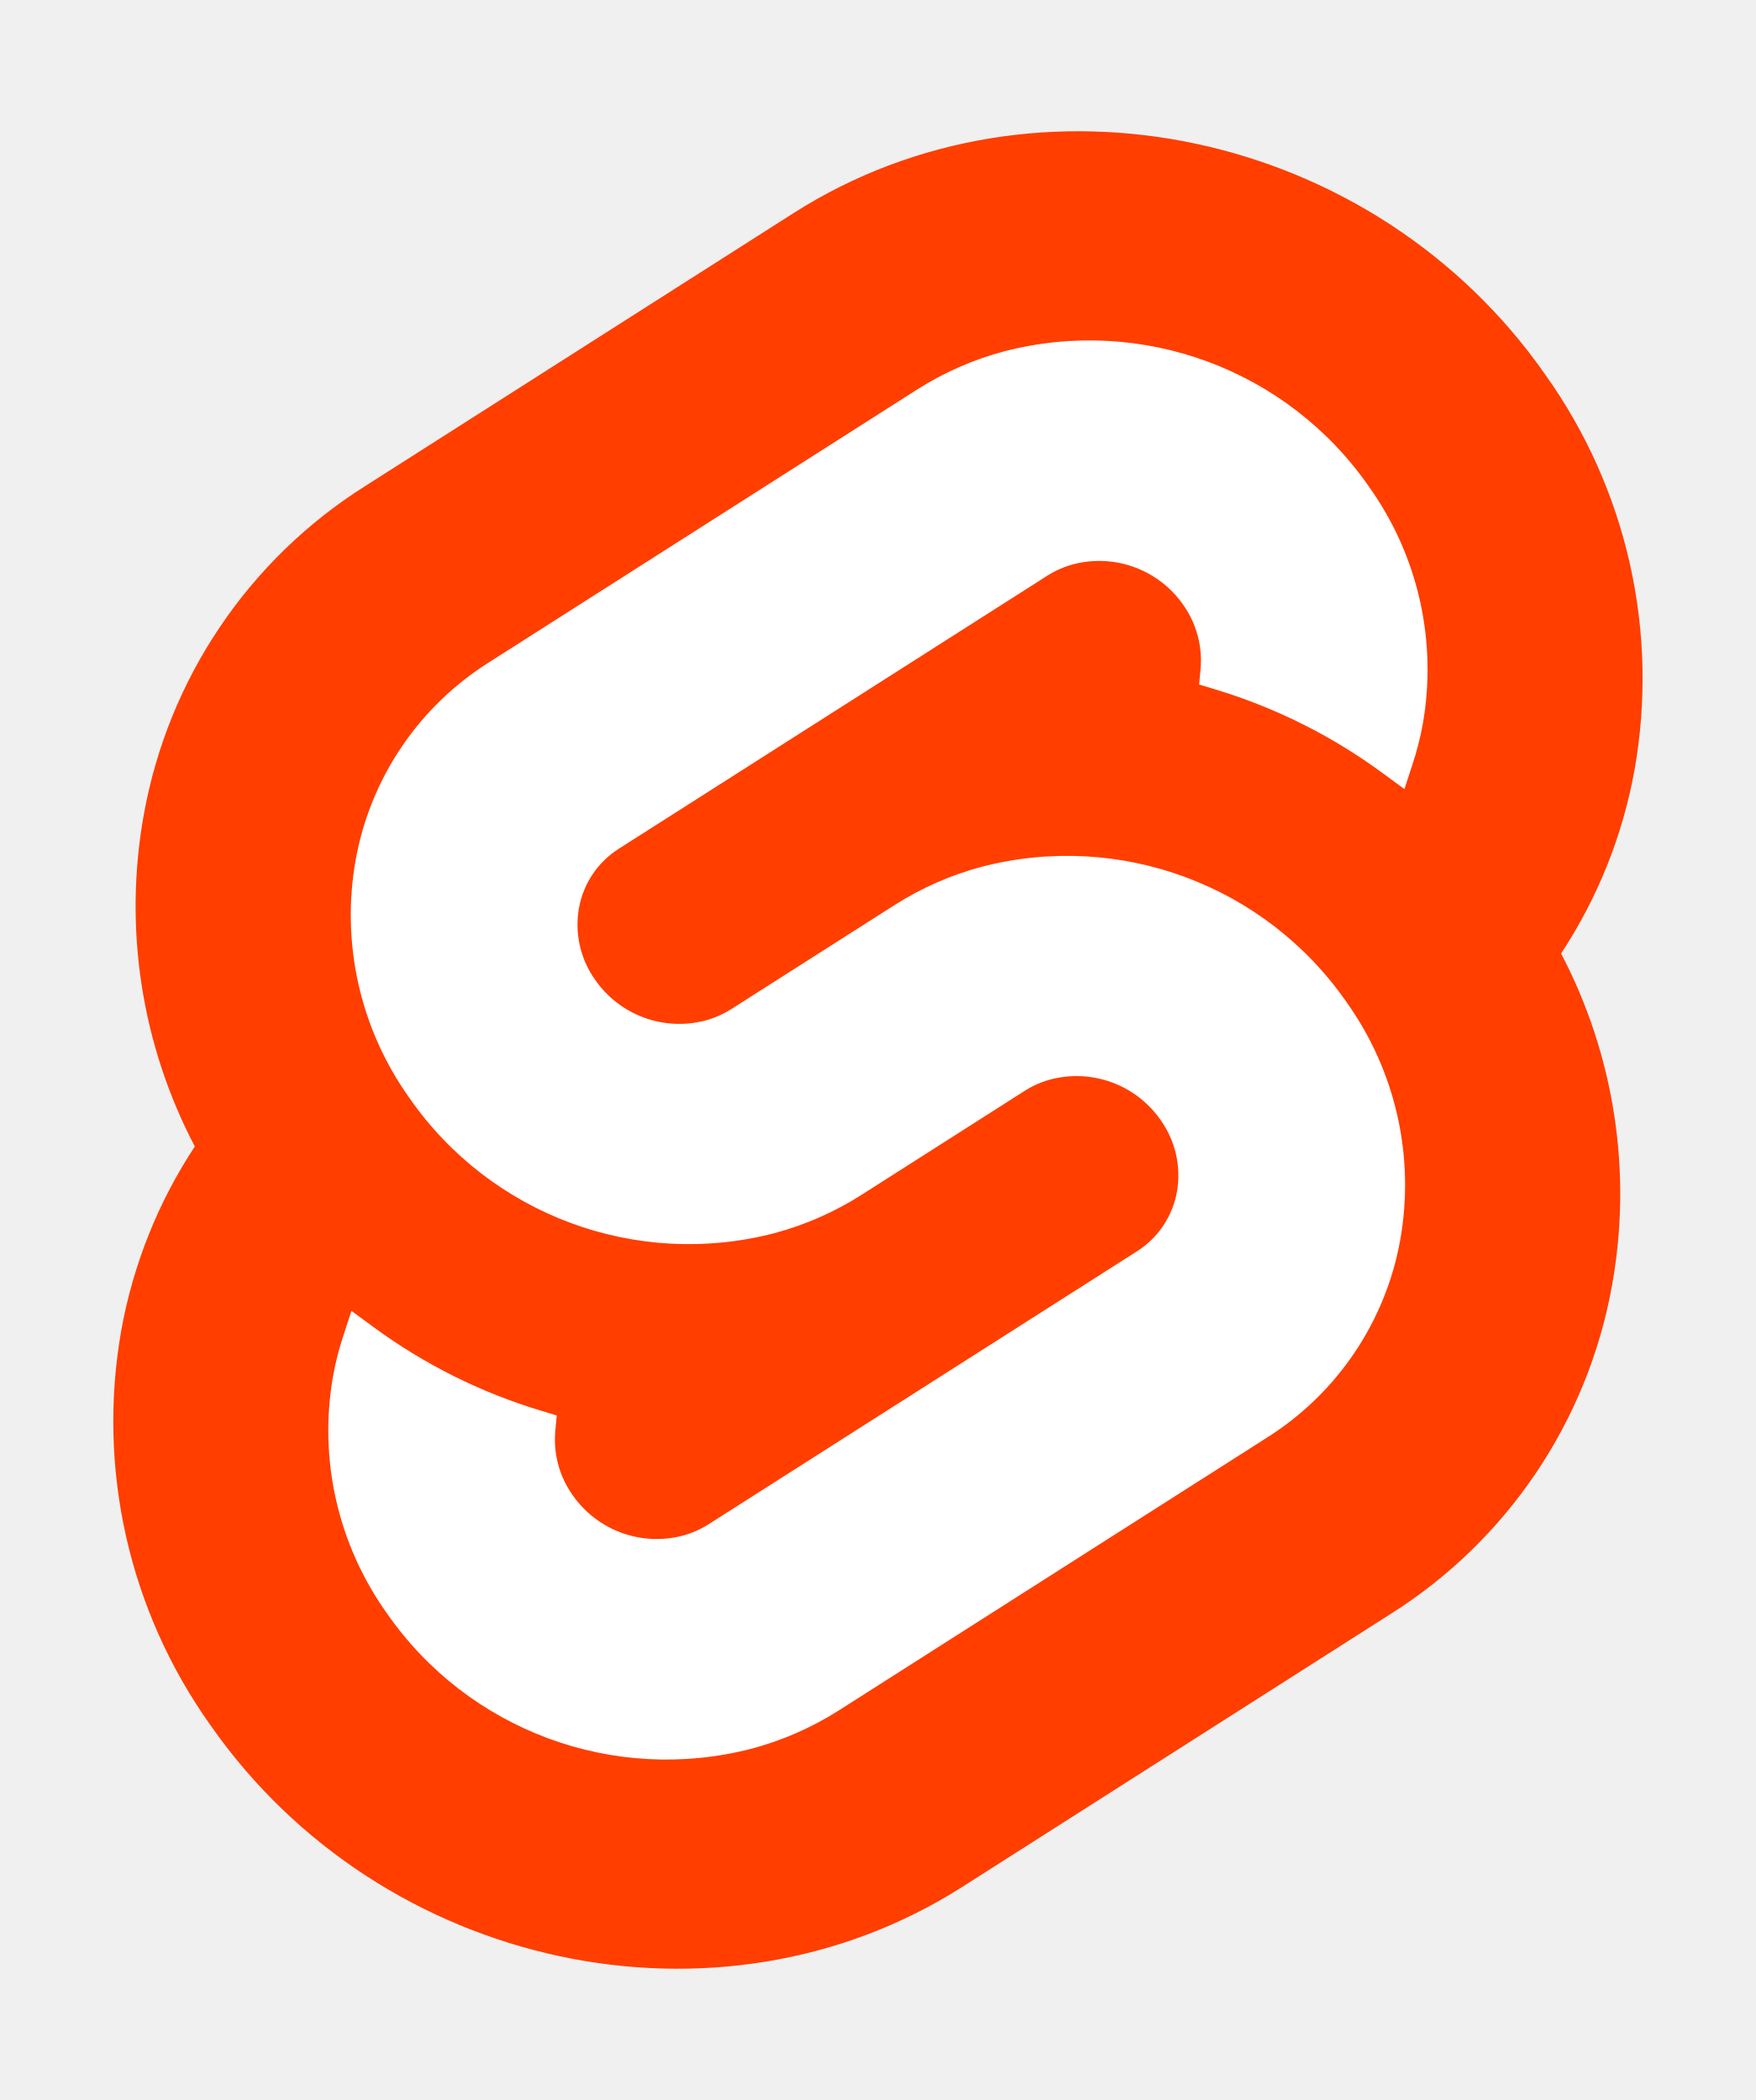
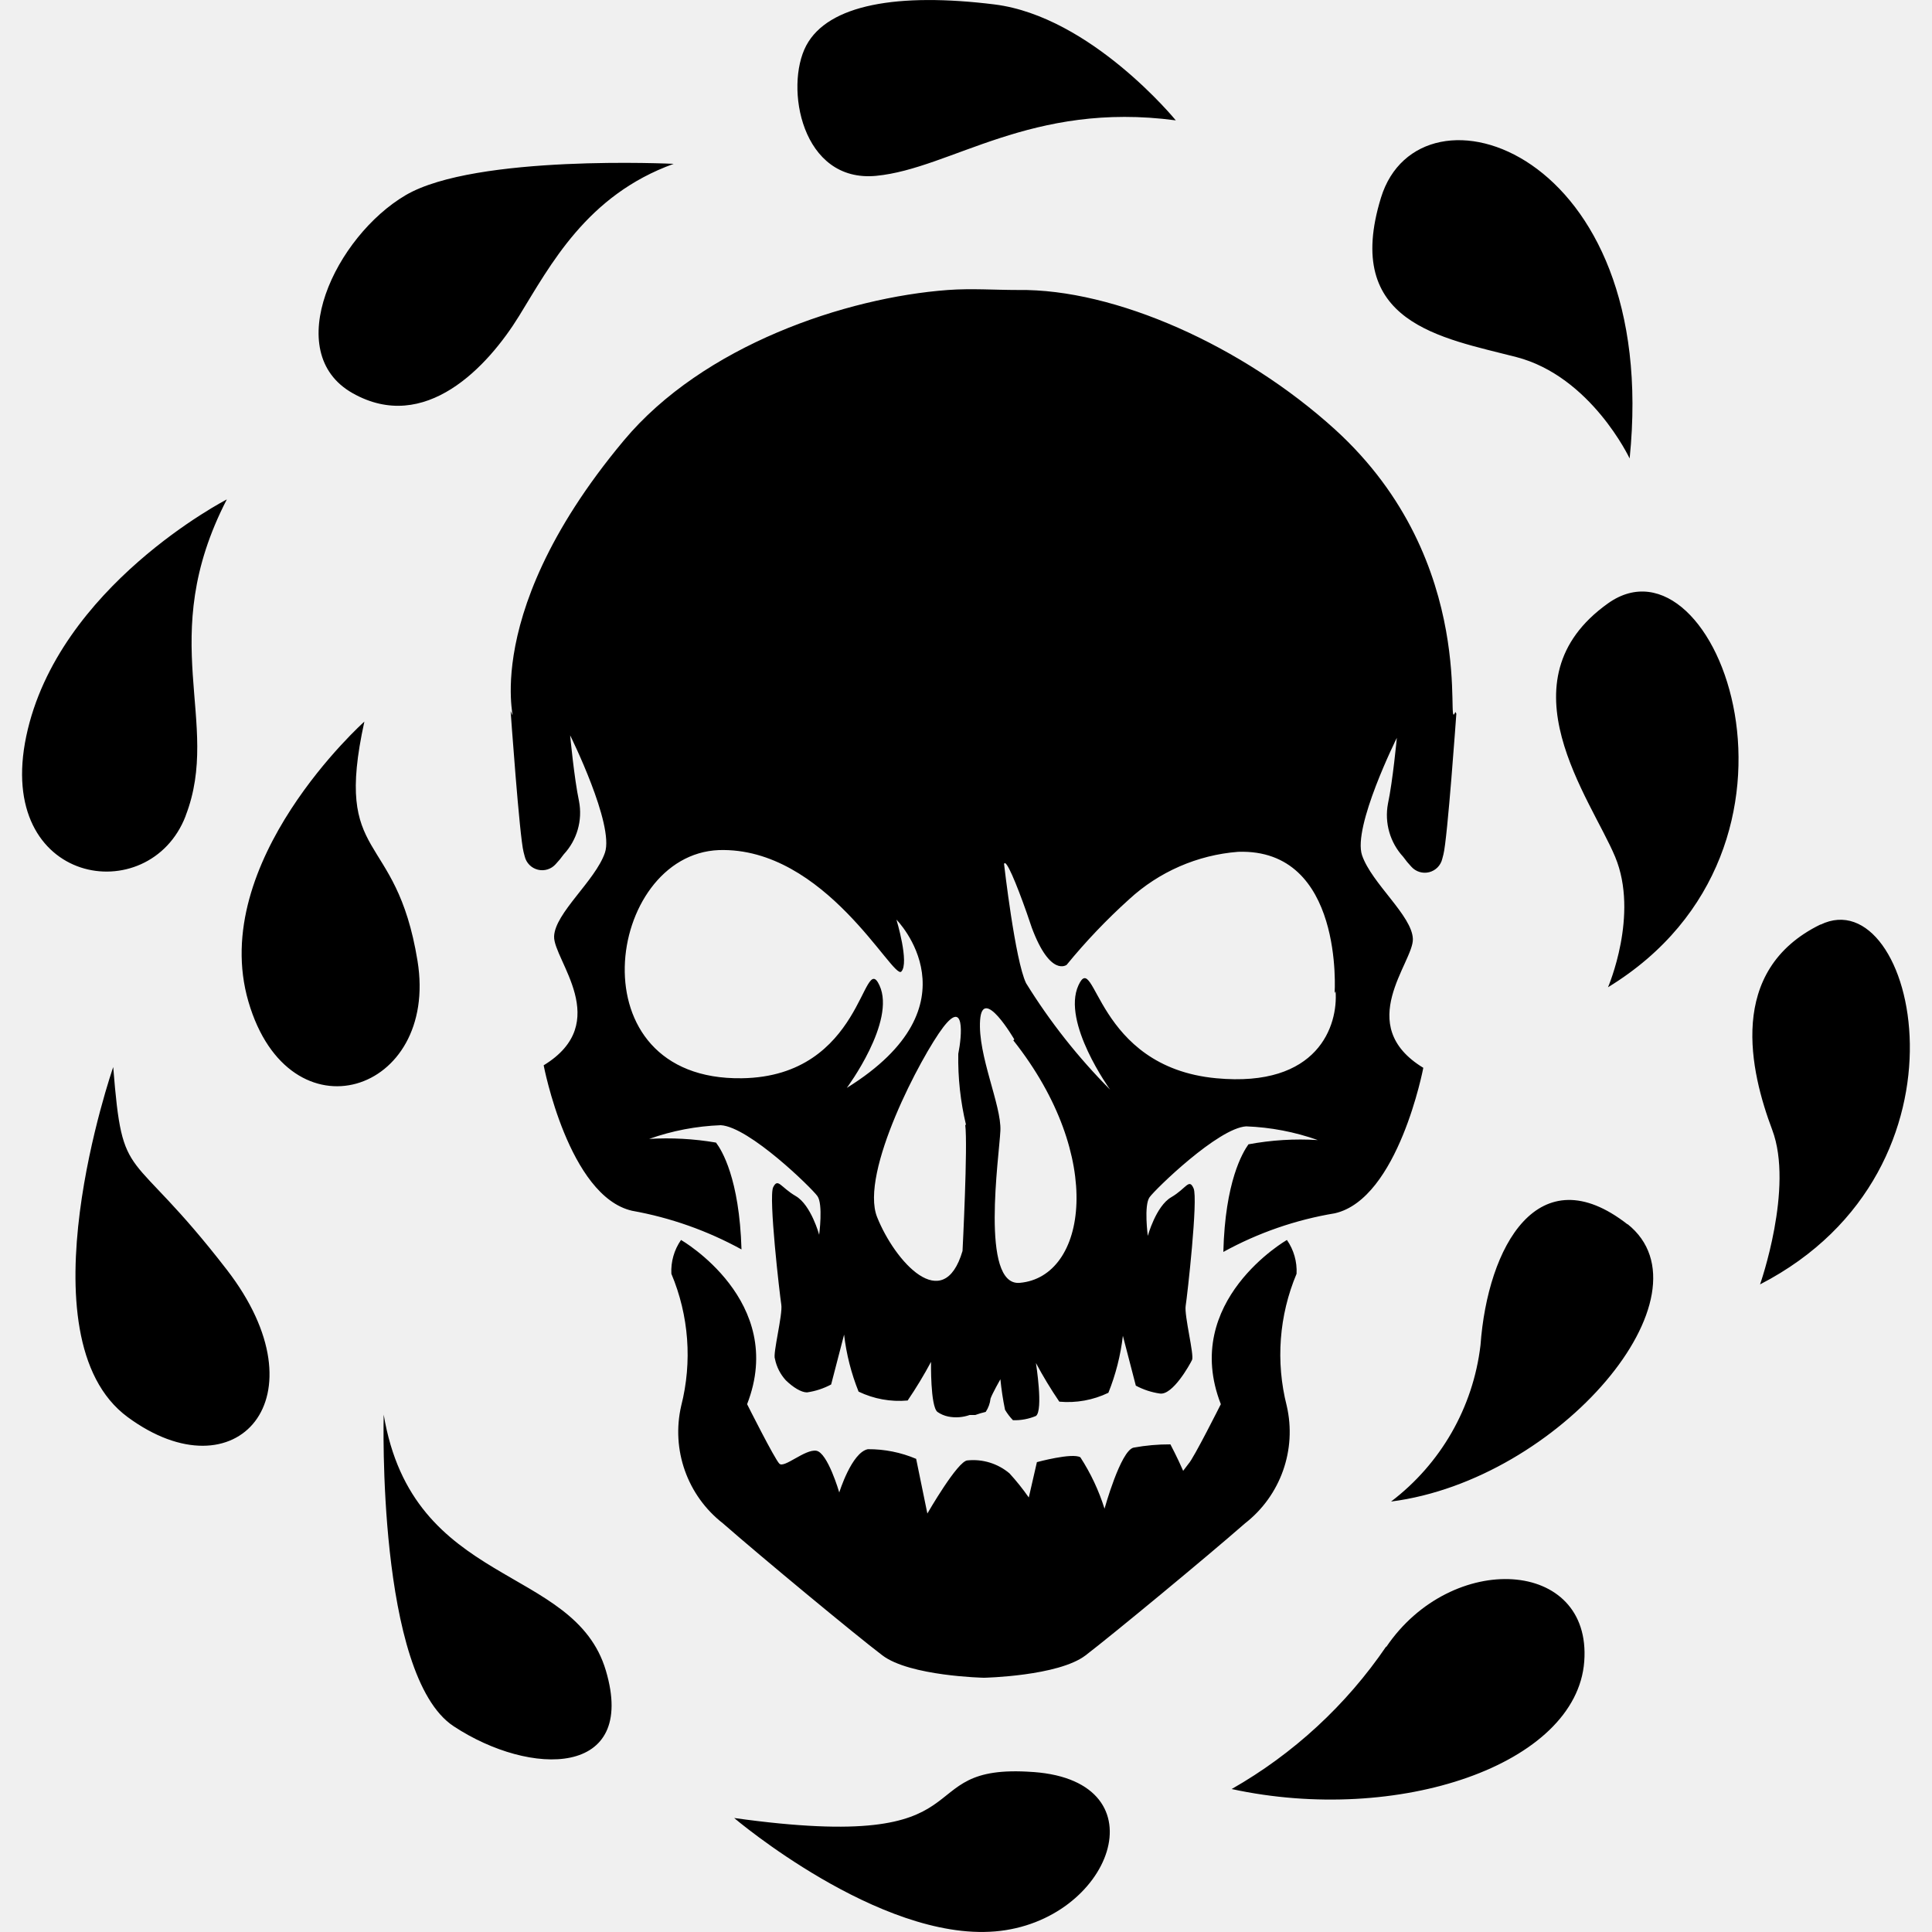
- <svg xmlns="http://www.w3.org/2000/svg" width="107" height="128" viewBox="0 0 107 128">
-   <path d="M94.157 22.819c-10.4-14.885-30.94-19.297-45.792-9.835L22.282 29.608A29.92 29.92 0 0 0 8.764 49.65a31.5 31.5 0 0 0 3.108 20.231 30 30 0 0 0-4.477 11.183 31.9 31.9 0 0 0 5.448 24.116c10.402 14.887 30.942 19.297 45.791 9.835l26.083-16.624A29.92 29.92 0 0 0 98.235 78.35a31.53 31.53 0 0 0-3.105-20.232 30 30 0 0 0 4.474-11.182 31.88 31.88 0 0 0-5.447-24.116" style="fill:#ff3e00" />
-   <path d="M45.817 106.582a20.72 20.72 0 0 1-22.237-8.243 19.17 19.17 0 0 1-3.277-14.503 18 18 0 0 1 .624-2.435l.49-1.498 1.337.981a33.6 33.6 0 0 0 10.203 5.098l.97.294-.09.968a5.85 5.85 0 0 0 1.052 3.878 6.24 6.24 0 0 0 6.695 2.485 5.8 5.8 0 0 0 1.603-.704L69.27 76.28a5.43 5.43 0 0 0 2.45-3.631 5.8 5.8 0 0 0-.987-4.371 6.24 6.24 0 0 0-6.698-2.487 5.7 5.7 0 0 0-1.6.704l-9.953 6.345a19 19 0 0 1-5.296 2.326 20.72 20.72 0 0 1-22.237-8.243 19.17 19.17 0 0 1-3.277-14.502 17.99 17.99 0 0 1 8.13-12.052l26.081-16.623a19 19 0 0 1 5.3-2.329 20.72 20.72 0 0 1 22.237 8.243 19.17 19.17 0 0 1 3.277 14.503 18 18 0 0 1-.624 2.435l-.49 1.498-1.337-.98a33.6 33.6 0 0 0-10.203-5.1l-.97-.294.09-.968a5.86 5.86 0 0 0-1.052-3.878 6.24 6.24 0 0 0-6.696-2.485 5.8 5.8 0 0 0-1.602.704L37.73 51.72a5.42 5.42 0 0 0-2.449 3.63 5.79 5.79 0 0 0 .986 4.372 6.24 6.24 0 0 0 6.698 2.486 5.8 5.8 0 0 0 1.602-.704l9.952-6.342a19 19 0 0 1 5.295-2.328 20.72 20.72 0 0 1 22.237 8.242 19.17 19.17 0 0 1 3.277 14.503 18 18 0 0 1-8.13 12.053l-26.081 16.622a19 19 0 0 1-5.3 2.328" style="fill:#fff" />
+ <svg xmlns="http://www.w3.org/2000/svg" viewBox="0 0 100 100">
+   <style>
+             path {
+             fill: oklch(23.574% 0.066 313.189);
+             }
+             @media (prefers-color-scheme: dark) {
+             path {
+             fill: oklch(98% 0.016 73.684);
+             }
+             }
+         </style>
+   <path d="M75.38,36.94s-.46,6.5-.67,7.29l-.06.23a.93.93,0,0,1-1.6.4,4.71,4.71,0,0,1-.42-.51,3.19,3.19,0,0,1-.79-2.75c.25-1.17.46-3.41.46-3.41s-2.3,4.62-1.8,6.08,2.59,3.12,2.63,4.33-3.09,4.46.54,6.67c0,0-1.29,6.78-4.58,7.53a18.1,18.1,0,0,0-5.77,2c.09-3.64,1-5.15,1.3-5.57a14.58,14.58,0,0,1,3.59-.22,12.48,12.48,0,0,0-3.71-.71c-1.45.09-4.7,3.25-5,3.67s-.09,2-.09,2,.42-1.54,1.21-2,.92-1,1.16-.46-.33,5.58-.41,6.08.45,2.55.33,2.8-1,1.83-1.66,1.74a3.76,3.76,0,0,1-1.25-.41l-.67-2.58a11.46,11.46,0,0,1-.75,2.95,4.84,4.84,0,0,1-2.54.46,22,22,0,0,1-1.21-2s.39,2.45,0,2.74a2.85,2.85,0,0,1-1.19.22,3,3,0,0,1-.41-.54,15.37,15.37,0,0,1-.24-1.58s-.42.74-.51,1a1.53,1.53,0,0,1-.25.69,4.58,4.58,0,0,0-.54.16h-.13v0l-.16,0a2.11,2.11,0,0,1-1.11.08,1.51,1.51,0,0,1-.56-.24c-.37-.3-.33-2.59-.33-2.59a22,22,0,0,1-1.21,2,4.84,4.84,0,0,1-2.54-.46,11.46,11.46,0,0,1-.75-2.95l-.67,2.58a3.76,3.76,0,0,1-1.25.41c-.3,0-.72-.26-1.1-.63a2.33,2.33,0,0,1-.56-1.11c-.12-.25.41-2.29.33-2.8s-.67-5.58-.42-6.08.38,0,1.17.46,1.21,2,1.21,2,.21-1.58-.09-2-3.53-3.58-5-3.67a12.48,12.48,0,0,0-3.71.71,15.11,15.11,0,0,1,3.46.19c.29.38,1.21,1.85,1.32,5.53a18.54,18.54,0,0,0-5.66-2c-3.29-.75-4.58-7.53-4.58-7.53,3.62-2.21.5-5.46.54-6.67s2.13-2.88,2.63-4.33-1.8-6.08-1.8-6.08.21,2.24.46,3.41a3.16,3.16,0,0,1-.79,2.75,4.71,4.71,0,0,1-.42.51.93.93,0,0,1-1.6-.4l-.06-.23c-.21-.79-.67-7.29-.67-7.29.59,1.37-2.12-4.46,5.85-14,4.12-4.94,11.51-7.41,16.78-7.8,1.23-.09,2.41,0,3.64,0,5-.07,11.63,2.89,16.39,7.21,7.62,6.92,5.65,16,6.24,14.63M46.4,47.6s.68,2.25.25,2.69S42.71,43.83,37.21,44c-5.85.23-7.54,11.94,1.19,11.81,6.3-.09,6.25-6.68,7.12-4.81s-1.69,5.31-1.69,5.31C50.77,52,46.4,47.6,46.4,47.6M50,58.22a14.68,14.68,0,0,1-.4-3.67c.2-1,.33-2.83-.78-1.38S44.48,60.7,45.4,63s3.43,5.1,4.42,1.75c0,0,.28-5.48.14-6.53M52.5,53.8s-1.64-2.82-1.77-1,1.11,4.41,1.05,5.72-1.06,8.06,1,7.88c3.48-.3,4.46-6.5-.33-12.55m16.63-2.45s.5-7.5-5-7.31a9.41,9.41,0,0,0-5.64,2.46,31,31,0,0,0-3.23,3.39s-.84.65-1.8-1.91l-.27-.79c-.54-1.53-1.08-2.83-1.17-2.52,0,0,.57,5,1.14,6.17a30.76,30.76,0,0,0,4.35,5.51S54.94,52.92,55.82,51s.85,4.22,7.13,4.81c5.3.5,6.31-2.75,6.18-4.5M66.6,72.76a10.77,10.77,0,0,1,.51-6.83,2.81,2.81,0,0,0-.5-1.75s-5.5,3.16-3.42,8.5c0,0-1.42,2.83-1.67,3.08l-.28.37c-.29-.67-.66-1.37-.66-1.37a10.32,10.32,0,0,0-1.91.17c-.67.16-1.5,3.16-1.5,3.16a10.81,10.81,0,0,0-1.25-2.66c-.42-.25-2.25.25-2.25.25l-.42,1.83a12.14,12.14,0,0,0-1-1.25,2.91,2.91,0,0,0-2.17-.67c-.5,0-2.08,2.75-2.08,2.75l-.58-2.83a6.3,6.3,0,0,0-2.5-.5c-.84.17-1.48,2.24-1.48,2.24s-.6-2.07-1.19-2.16-1.66.92-1.91.67-1.67-3.08-1.67-3.08c2.08-5.34-3.42-8.5-3.42-8.5a2.81,2.81,0,0,0-.5,1.75,10.77,10.77,0,0,1,.51,6.83,6,6,0,0,0,2.16,6.09c2,1.75,6.83,5.75,8.25,6.83s5.26,1.16,5.26,1.16,3.85-.08,5.26-1.16,6.25-5.08,8.25-6.83a6,6,0,0,0,2.16-6.09m-46.74.46s-.37,13.5,3.62,16.13S33,92,31.36,86.47s-10-4.25-11.5-13.25m-10.25-31C11.49,37.35,8,33.1,11.74,25.85c0,0-8.75,4.5-10.38,12.25s6.38,9,8.25,4.13m12,7.5c-1.12-6.88-4.37-5-2.75-12.38,0,0-8.12,7.25-6,14.5s9.87,4.75,8.75-2.12M51.48.23c-5-.62-8.62,0-9.75,2.13s-.25,7.12,3.63,6.74,8-3.87,15.5-2.87c0,0-4.38-5.37-9.38-6m27,18.25c3.87,1,5.87,5.25,5.87,5.25,1.63-16-10.87-20-12.87-13.5s3.13,7.25,7,8.25M5.86,55.23S1,69.22,6.61,73.35s10.25-1,5.13-7.63S6.36,61.48,5.86,55.23M21,10.1c-3.63,2.13-6.5,8.13-2.75,10.25s7-1.37,8.62-4,3.5-6.25,8-7.87c0,0-10.25-.5-13.87,1.62M53.48,91.72C46.73,91.22,51.61,96,38,94.1c0,0,7.5,6.37,13.5,5.87s8.75-7.75,2-8.25m18.25-6.5a24.13,24.13,0,0,1-8,7.38C72.36,94.47,81.6,91.35,82,86s-6.87-5.75-10.25-.75m12.5-21.87c-4.62-3.62-7.25,1.13-7.62,6.25A11.92,11.92,0,0,1,72,77.72C80.73,76.6,88.85,67,84.23,63.35m-1-32.12c-5.62,4-.88,10.12.37,13.12s-.37,6.75-.37,6.75c11.87-7.25,5.62-23.87,0-19.87m11,16.62c-4.88,2.38-3.63,7.63-2.5,10.63s-.63,8-.63,8c11.63-6,8-21,3.13-18.62" />
</svg>
